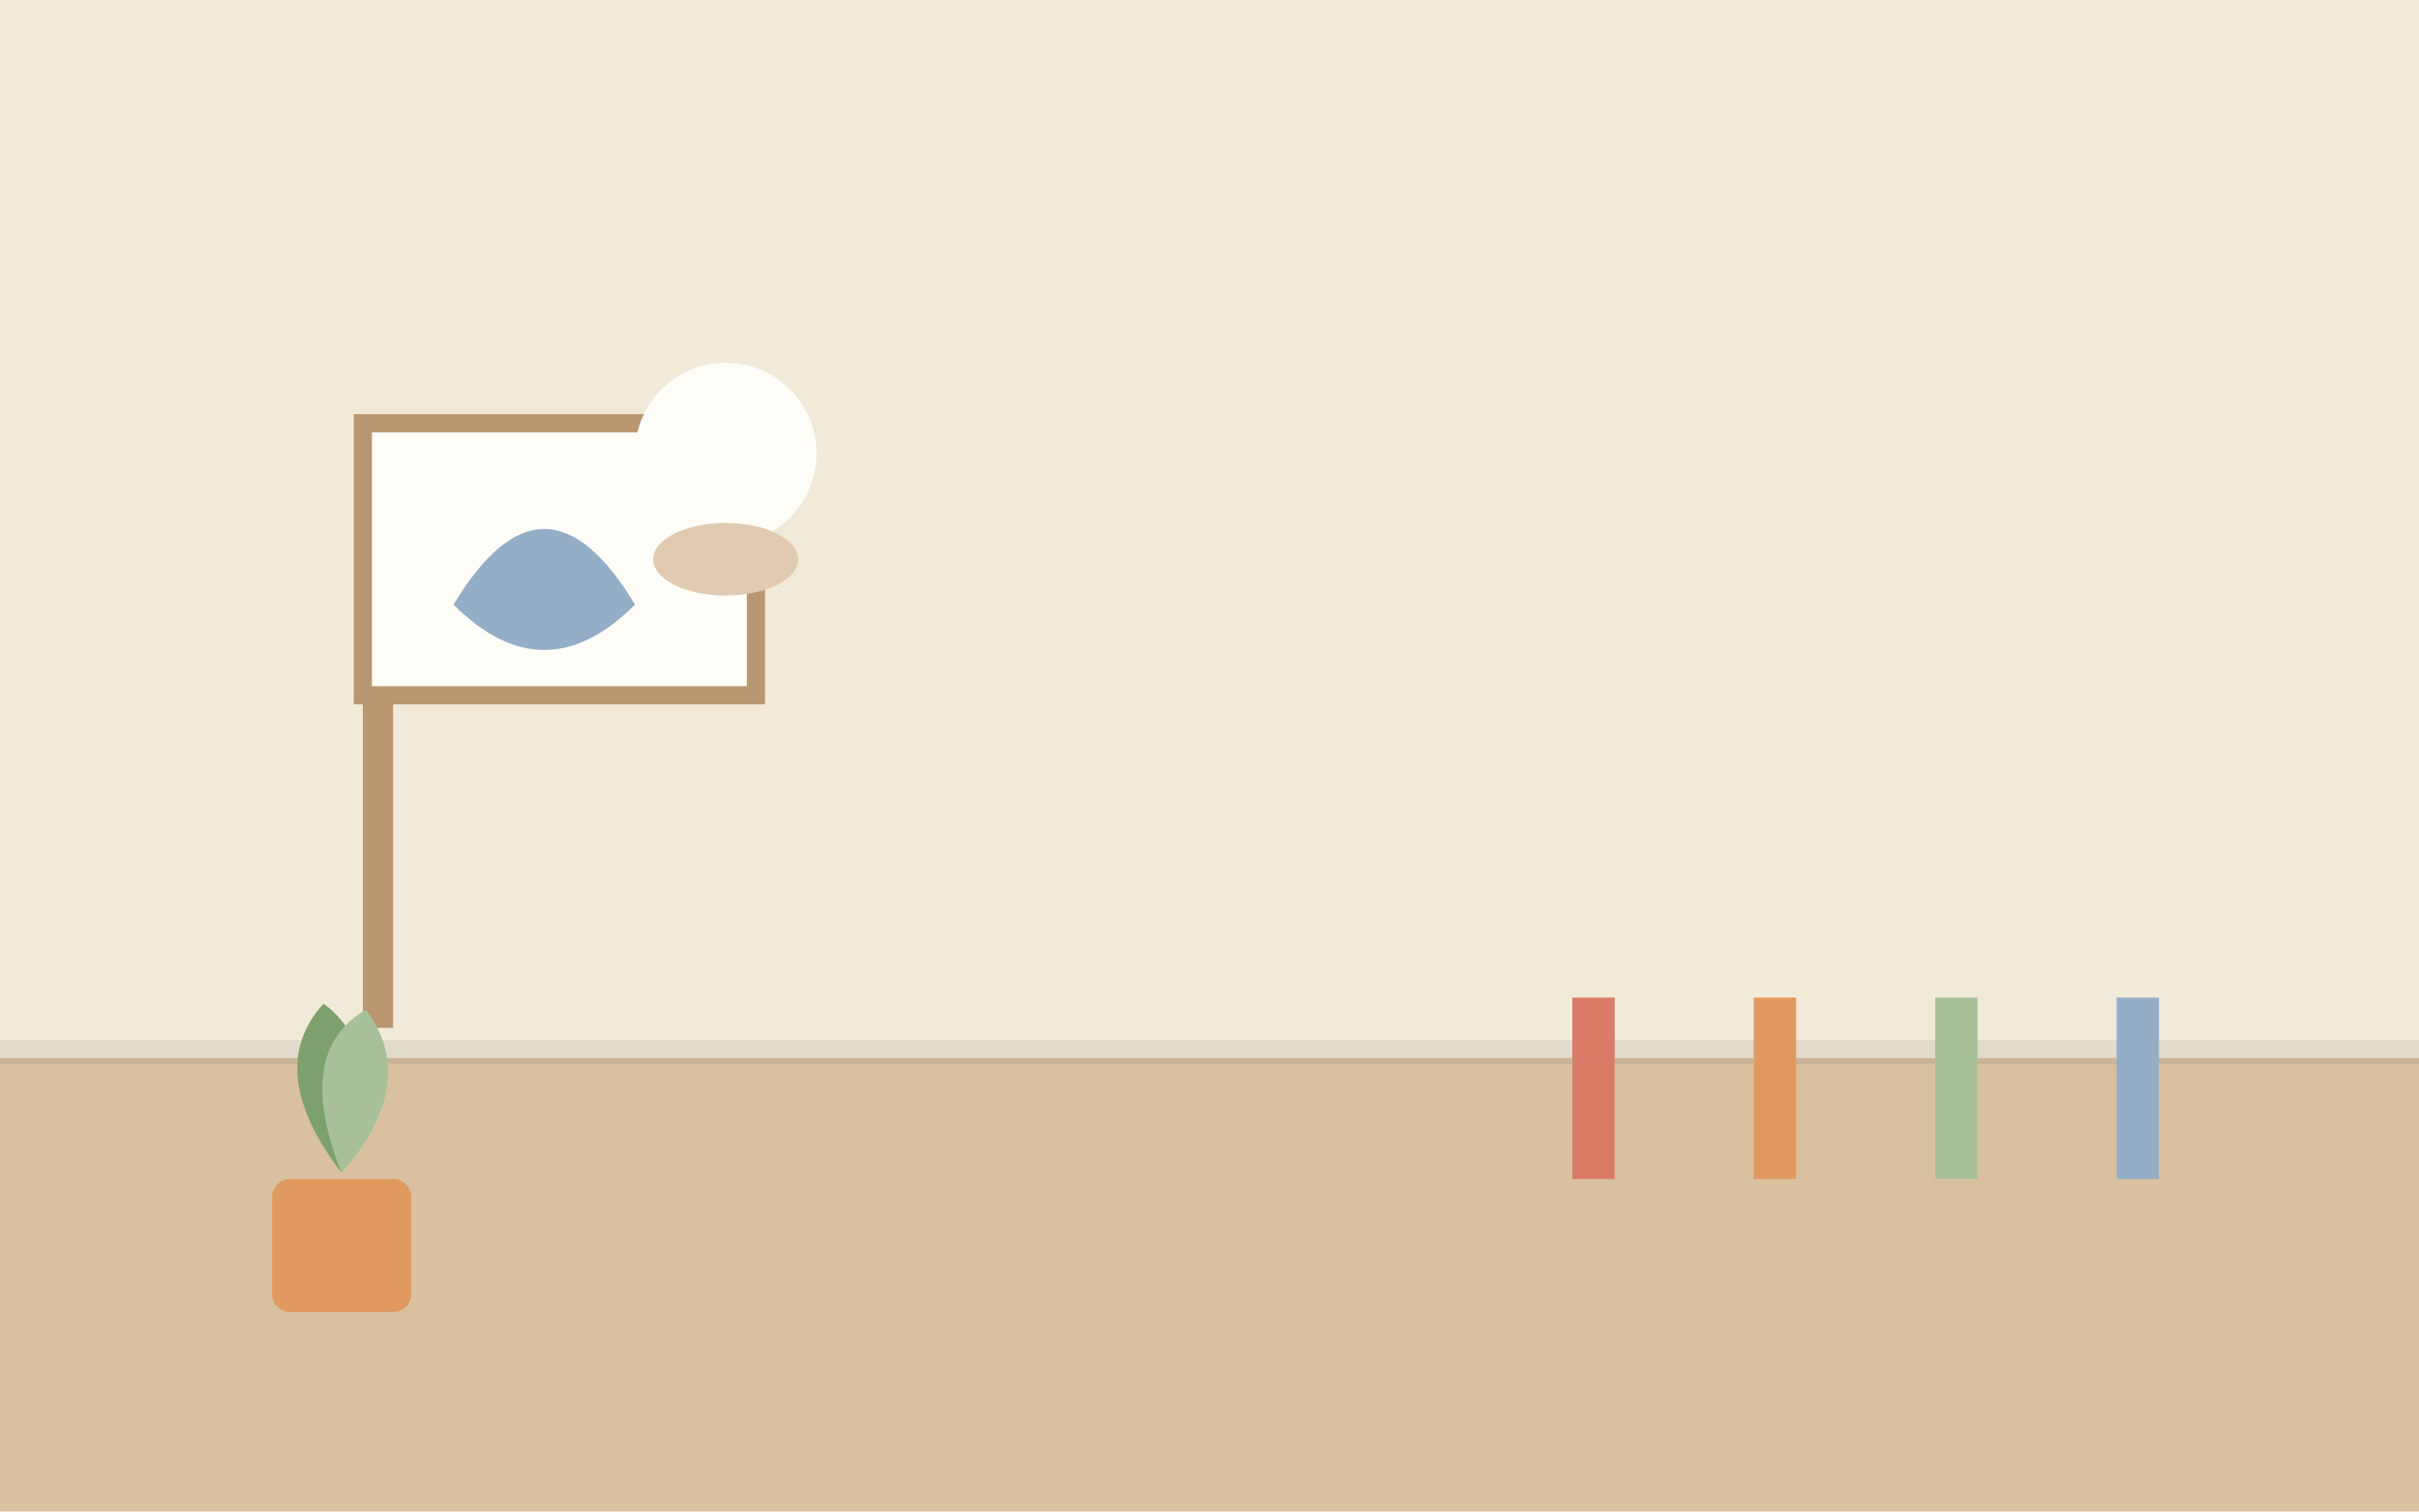
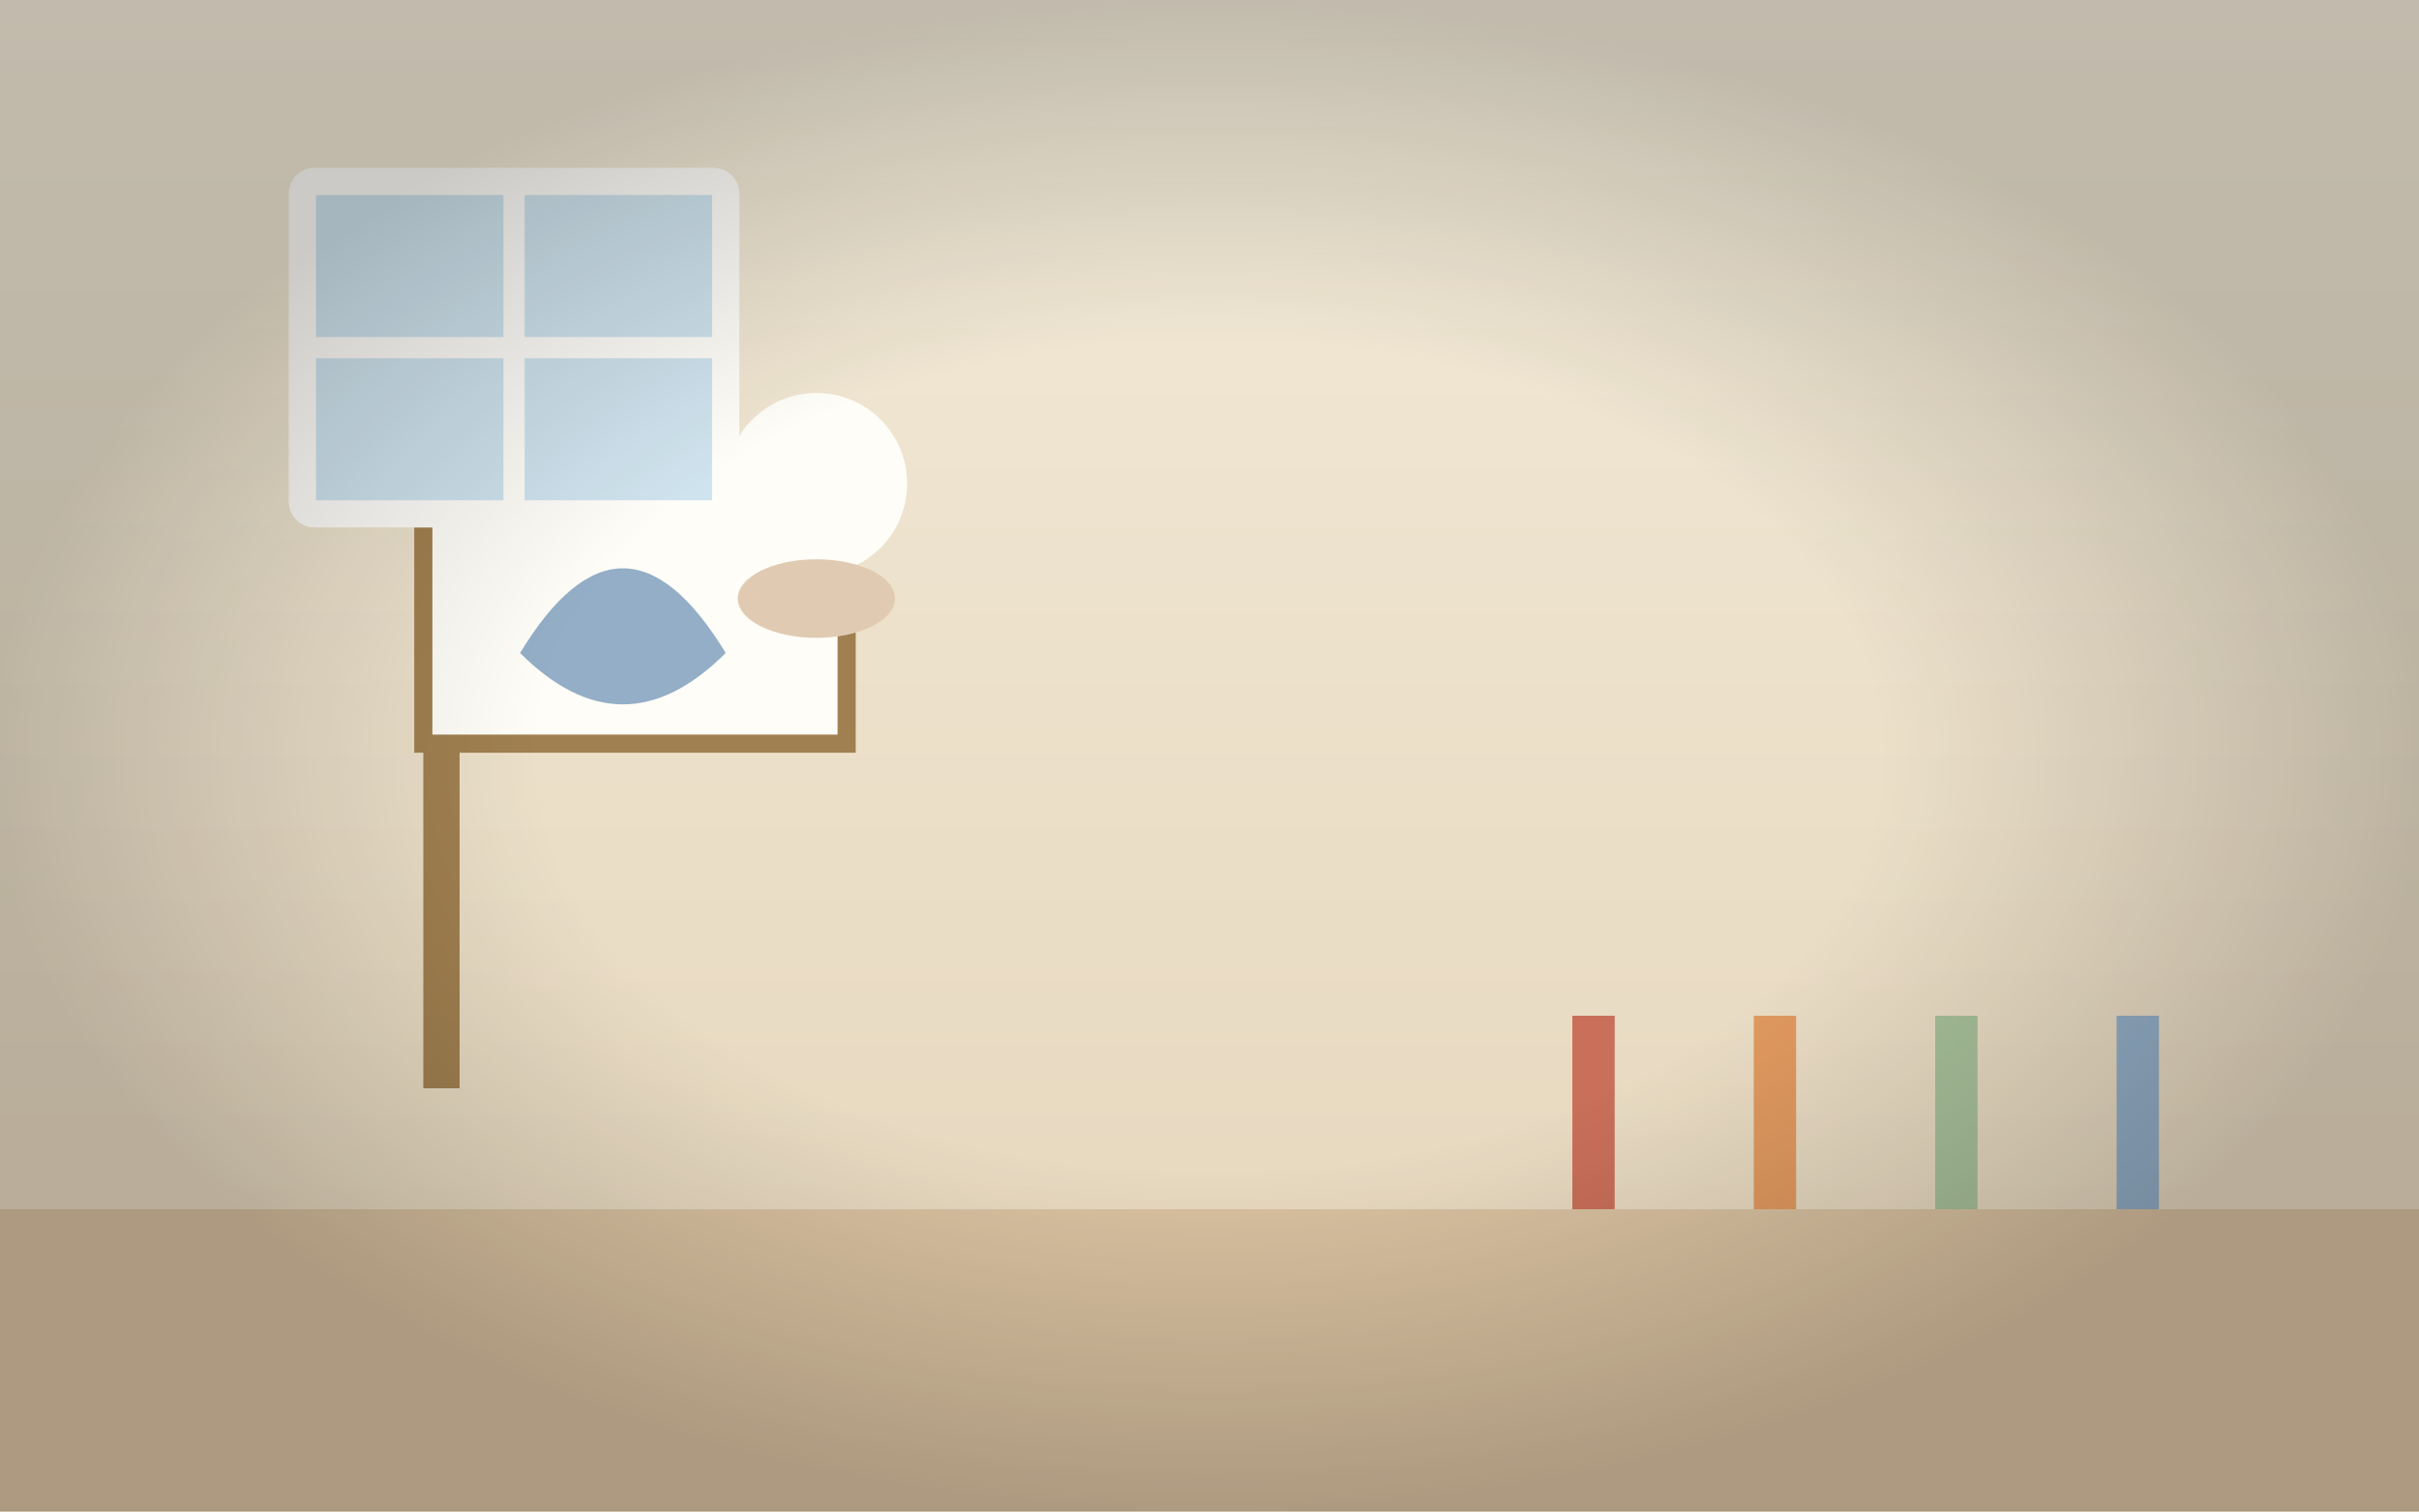
<svg xmlns="http://www.w3.org/2000/svg" viewBox="0 0 800 500">
-   <defs />
-   <rect width="800" height="350" fill="#f2ead8" />
-   <rect y="350" width="800" height="150" fill="#d9c1a0" />
-   <rect y="344" width="800" height="8" fill="rgba(0,0,0,0.07)" />
-   <rect x="120" y="140" width="10" height="200" fill="#b99670" />
-   <rect x="120" y="140" width="130" height="90" fill="#fffdf8" stroke="#b99670" stroke-width="6" />
-   <path d="M150,200 q30,-50 60,0 q-30,30 -60,0z" fill="#93aec6" />
-   <circle cx="240" cy="150" r="30" fill="#fffdf8" />
-   <ellipse cx="240" cy="185" rx="24" ry="12" fill="#e0cbb2" />
-   <rect x="520" y="330" width="14" height="60" fill="#d97b66" />
-   <rect x="580" y="330" width="14" height="60" fill="#e0995f" />
-   <rect x="640" y="330" width="14" height="60" fill="#a8c09a" />
-   <rect x="700" y="330" width="14" height="60" fill="#93aec6" />
-   <rect x="90" y="390" width="46" height="44" rx="6" fill="#e0995f" />
-   <path d="M113,388 q-26,-34 -6,-56 q22,16 6,56z" fill="#7ea06f" />
-   <path d="M113,388 q26,-30 8,-54 q-24,14 -8,54z" fill="#a8c09a" />
+   <defs>
+     <linearGradient id="wall" x1="0" y1="0" x2="0" y2="1">
+       <stop offset="0%" stop-color="#f2ead8" />
+       <stop offset="100%" stop-color="#e5d5ba" />
+     </linearGradient>
+   </defs>
+   <linearGradient id="wall" x1="0" y1="0" x2="0" y2="1">
+     <stop offset="0%" stop-color="#f2ead8" />
+     <stop offset="100%" stop-color="#e5d5ba" />
+   </linearGradient>
+   <rect width="800" height="500" fill="url(#wall)" />
+   <rect y="400" width="800" height="100" fill="#d9c1a0" />
+   <rect x="140" y="150" width="12" height="210" fill="#a08050" />
+   <rect x="140" y="150" width="140" height="96" fill="#fffdf8" stroke="#a08050" stroke-width="6" />
+   <path d="M172,216 q34,-56 68,0 q-34,34 -68,0z" fill="#93aec6" />
+   <circle cx="270" cy="160" r="30" fill="#fffdf8" />
+   <ellipse cx="270" cy="198" rx="26" ry="13" fill="#e0cbb2" />
+   <rect x="520" y="336" width="14" height="64" fill="#c96f5a" />
+   <rect x="580" y="336" width="14" height="64" fill="#e0995f" />
+   <rect x="640" y="336" width="14" height="64" fill="#a8c09a" />
+   <rect x="700" y="336" width="14" height="64" fill="#93aec6" />
+   <rect x="100" y="60" width="140" height="110" rx="4" fill="#cfe3ee" stroke="#fffdf8" stroke-width="9" />
+   <line x1="170" y1="60" x2="170" y2="170" stroke="#fffdf8" stroke-width="7" />
+   <line x1="100" y1="115" x2="240" y2="115" stroke="#fffdf8" stroke-width="7" />
+   <radialGradient id="vig">
+     <stop offset="55%" stop-color="#000" stop-opacity="0" />
+     <stop offset="100%" stop-color="#000" stop-opacity="0.2" />
+   </radialGradient>
+   <rect width="800" height="500" fill="url(#vig)" />
</svg>
